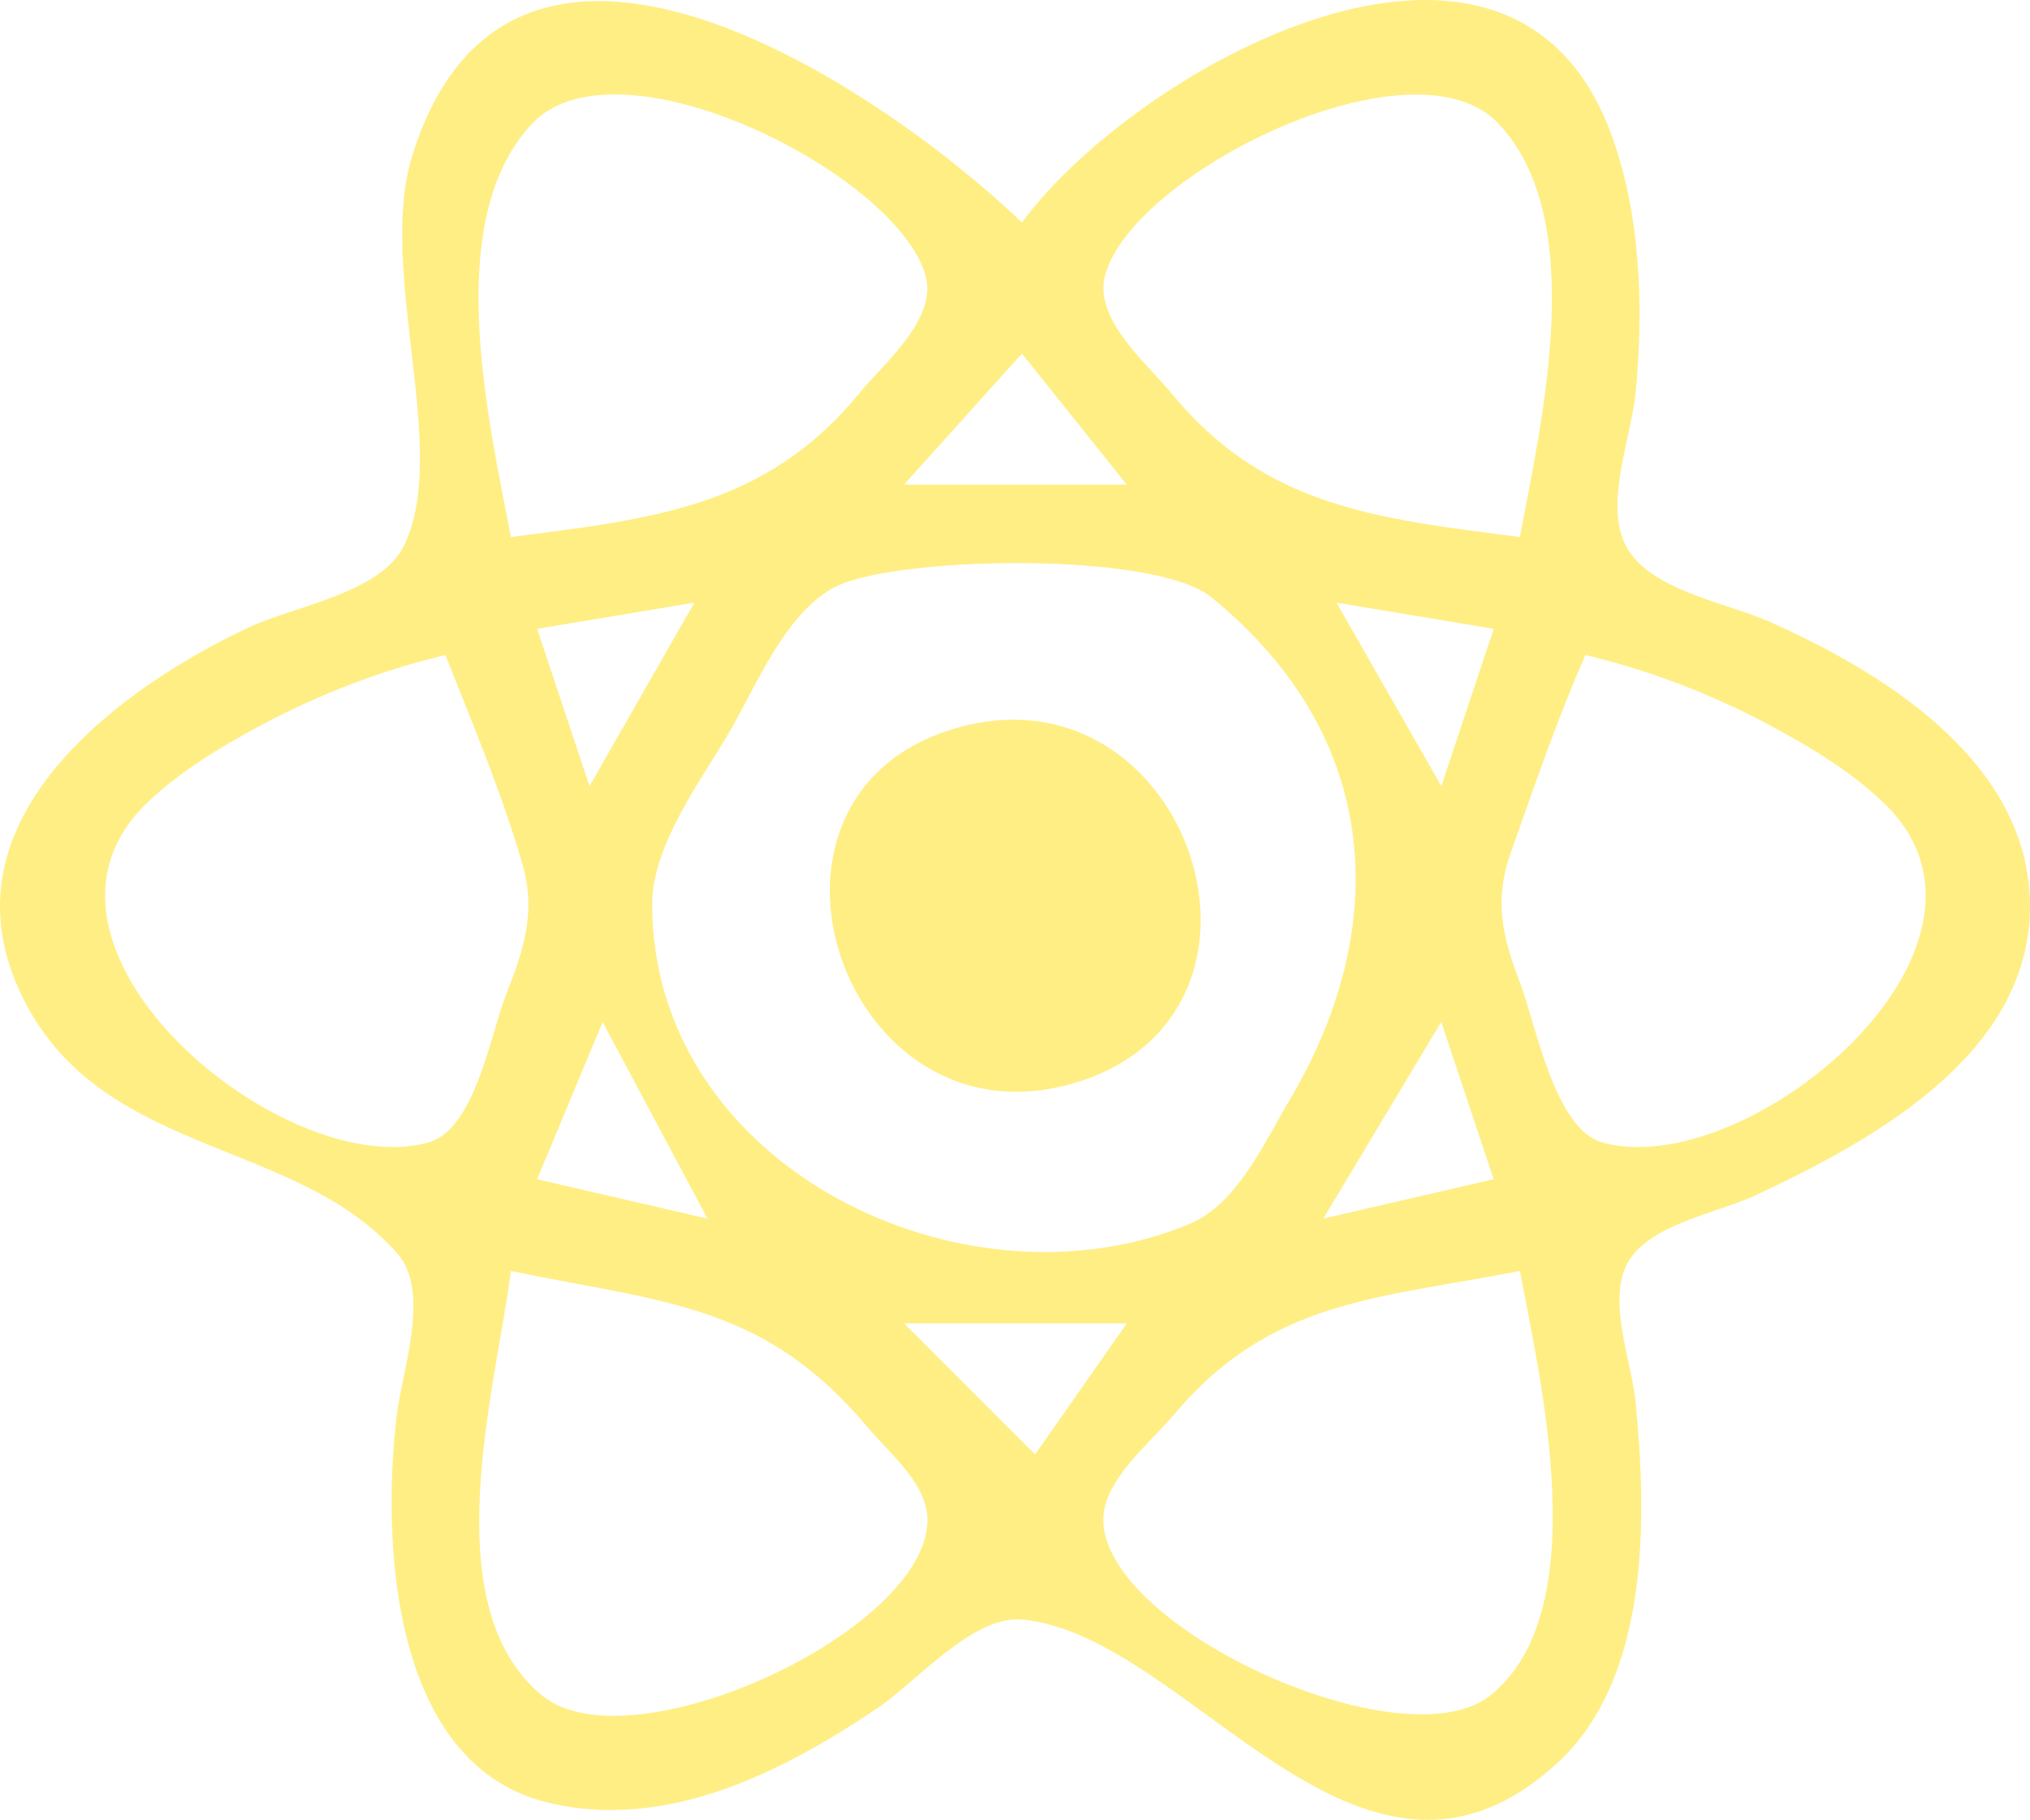
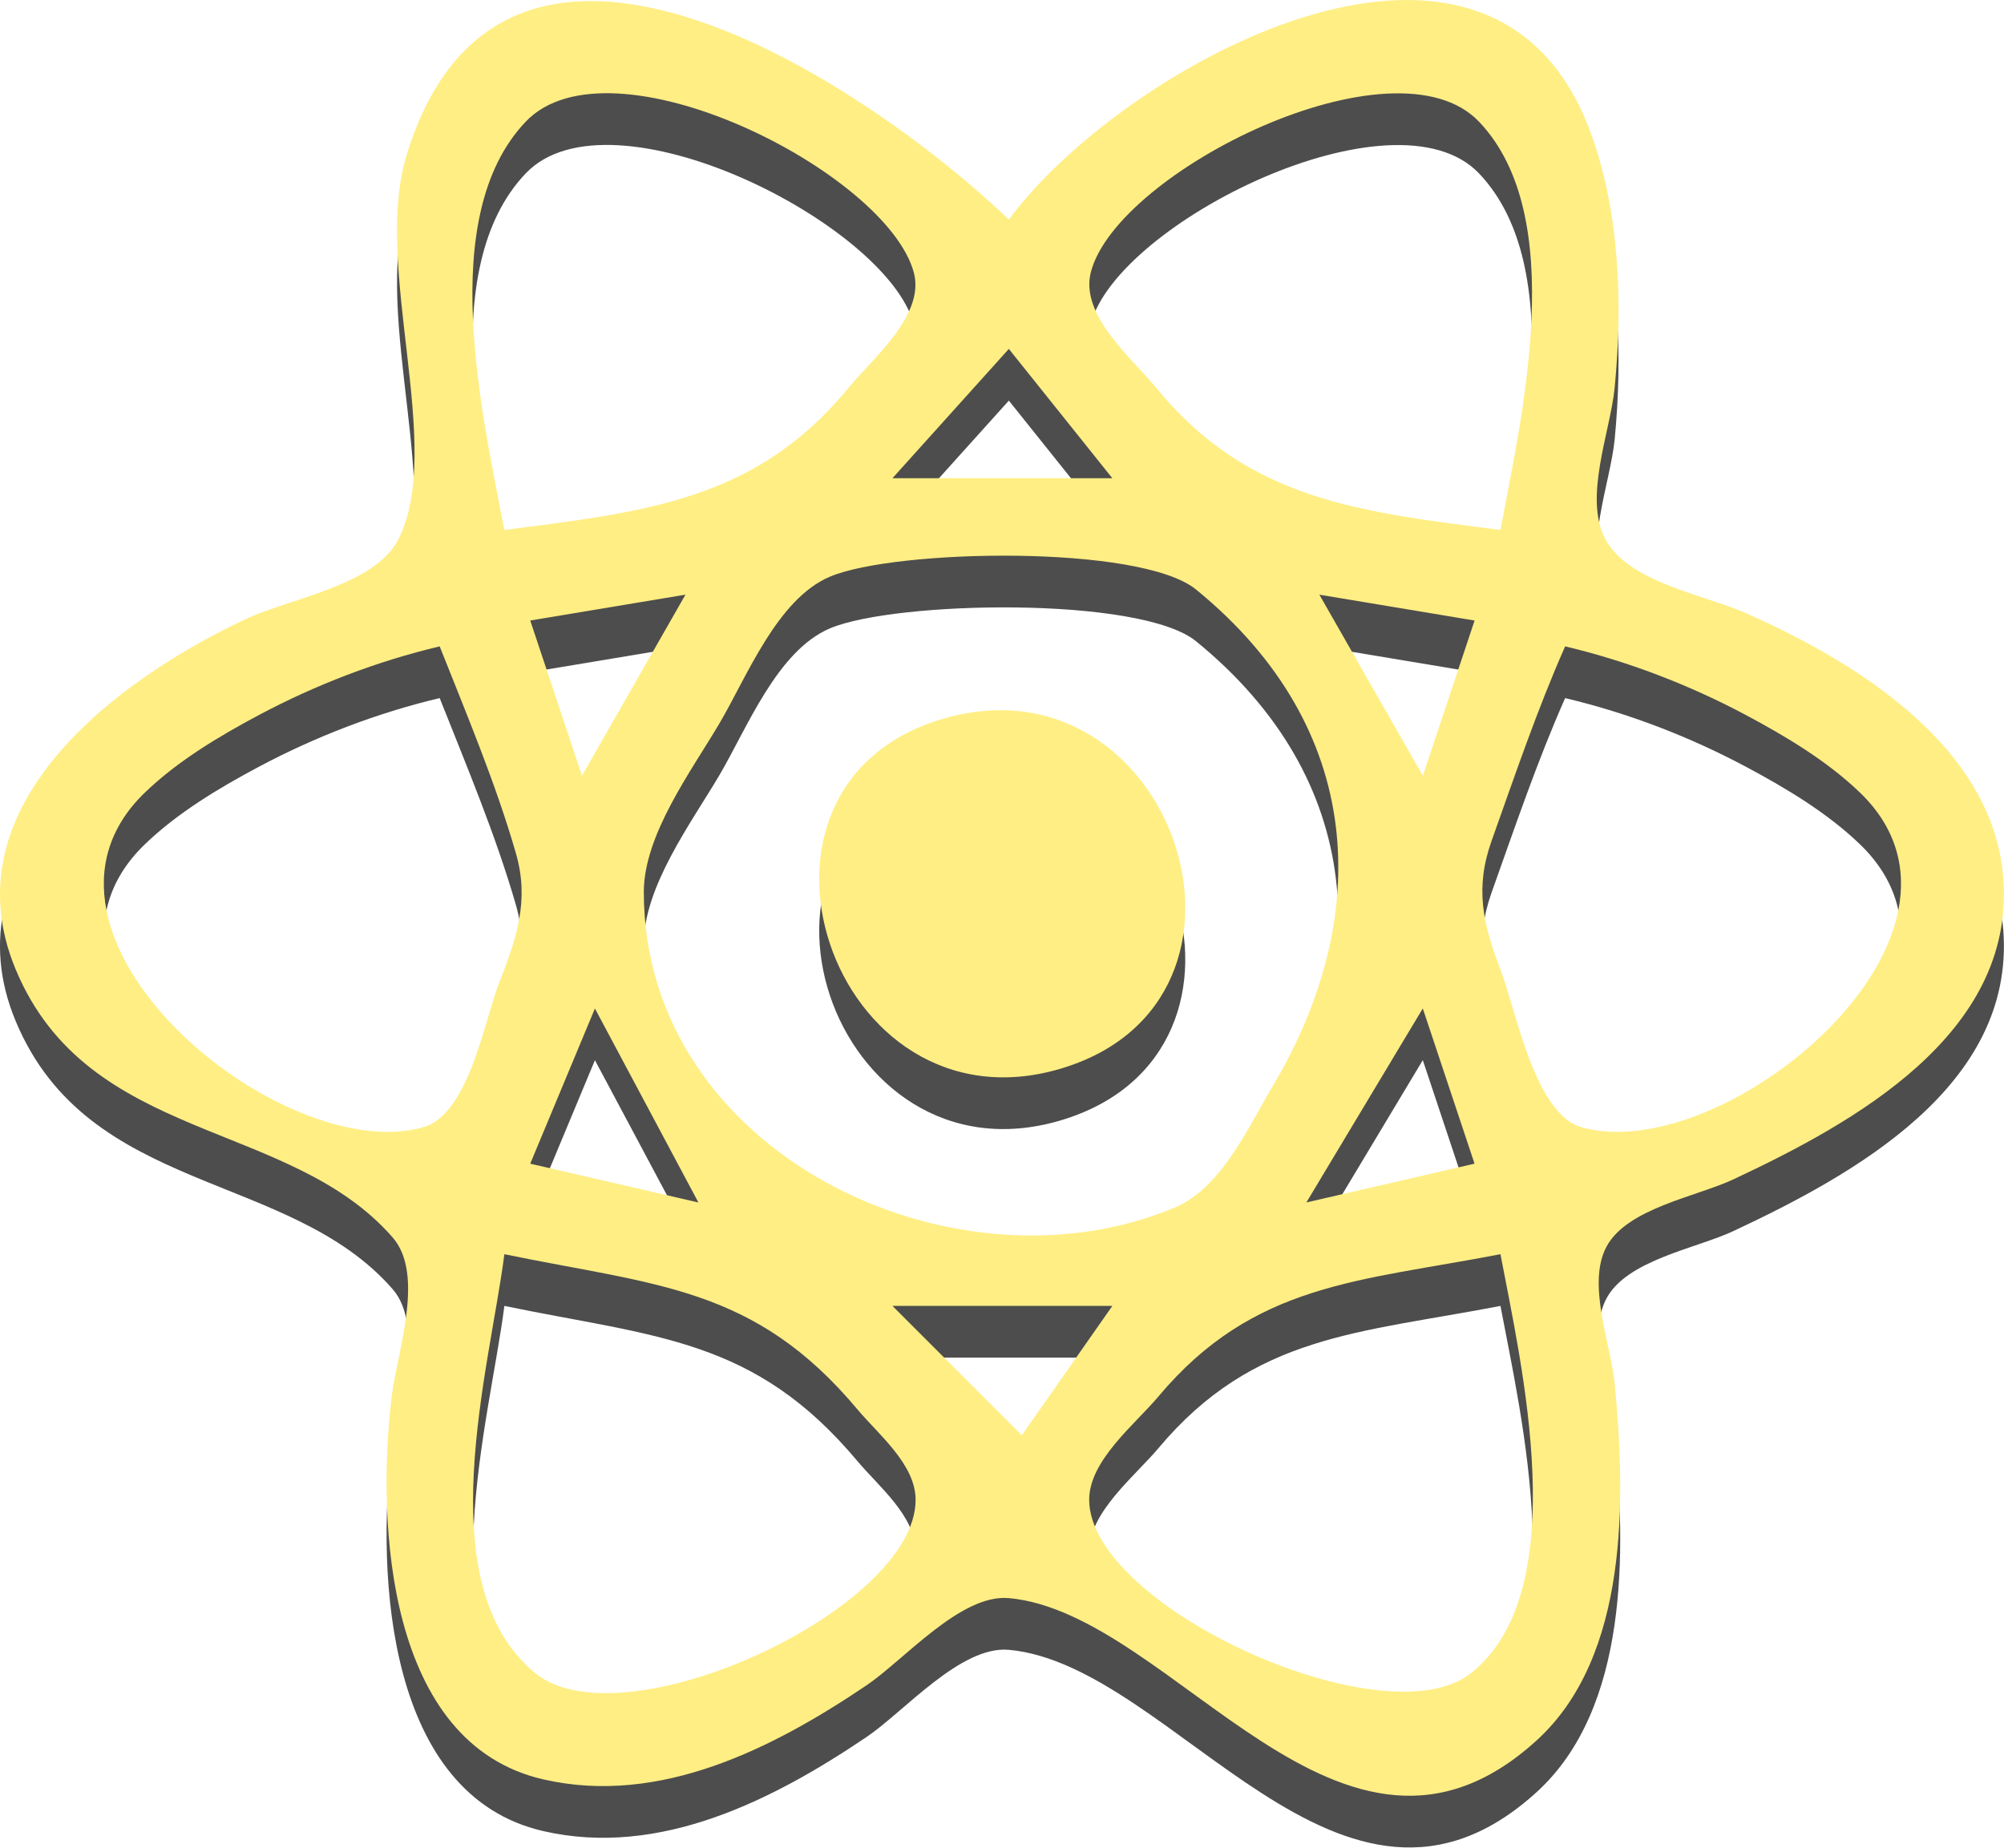
- <svg xmlns="http://www.w3.org/2000/svg" width="40.988mm" height="36.738mm" viewBox="0 0 40.988 36.738" version="1.1" id="svg8">
+ <svg xmlns="http://www.w3.org/2000/svg" width="40.988mm" height="37.796mm" viewBox="0 0 40.988 37.796" version="1.1" id="svg8">
  <defs id="defs2" />
-   <g id="layer1" transform="translate(-1763.765,-148.3414)">
-     <path style="fill:#ffee84;stroke:none;stroke-width:0.265;fill-opacity:1" d="m 1784.4,152.833 c -2.91,-2.783 -10.345,-7.755 -12.318,-1.323 -0.705,2.296 0.787,5.971 -0.169,7.864 -0.478,0.947 -2.234,1.214 -3.123,1.632 -2.638,1.24 -6.106,3.818 -4.702,7.173 1.488,3.558 5.591,3.049 7.707,5.477 0.669,0.767 0.088,2.357 -0.019,3.255 -0.313,2.62 -0.094,7.099 3.099,7.833 2.385,0.549 4.705,-0.636 6.615,-1.925 0.768,-0.519 1.924,-1.872 2.91,-1.783 3.381,0.307 6.805,6.539 10.791,2.914 1.897,-1.725 1.825,-4.963 1.599,-7.304 -0.078,-0.805 -0.576,-2.037 -0.167,-2.8 0.421,-0.787 1.841,-1.023 2.593,-1.376 2.46,-1.153 5.753,-2.966 5.524,-6.143 -0.195,-2.717 -3.017,-4.445 -5.26,-5.44 -0.853,-0.379 -2.4,-0.626 -2.879,-1.513 -0.457,-0.846 0.102,-2.205 0.189,-3.102 0.167,-1.721 0.103,-3.66 -0.519,-5.291 -2.08,-5.464 -9.598,-1.236 -11.872,1.852 m -10.319,6.35 c -0.436,-2.312 -1.421,-6.4 0.437,-8.352 1.734,-1.822 7.382,1.024 7.938,3.084 0.236,0.873 -0.845,1.762 -1.333,2.358 -1.895,2.313 -4.172,2.54 -7.042,2.91 m 20.373,0 c -2.87,-0.371 -5.147,-0.597 -7.042,-2.91 -0.496,-0.606 -1.567,-1.485 -1.333,-2.371 0.542,-2.061 6.214,-4.882 7.938,-3.071 1.848,1.941 0.867,6.045 0.437,8.352 m -10.054,-3.704 2.117,2.646 h -4.498 l 2.381,-2.646 m -3.655,4.658 c 1.337,-0.563 6.348,-0.662 7.484,0.265 3.473,2.832 3.627,6.697 1.568,10.159 -0.501,0.841 -1.048,2.084 -2.006,2.486 -4.526,1.899 -10.857,-1.121 -10.857,-6.455 0,-1.171 0.967,-2.47 1.54,-3.44 0.566,-0.956 1.184,-2.558 2.271,-3.015 m -2.959,0.37 -2.117,3.704 -1.058,-3.175 3.175,-0.529 m 16.14,0.529 -1.058,3.175 -2.117,-3.704 3.175,0.529 m -21.167,0.529 c 0.546,1.378 1.149,2.808 1.559,4.233 0.28,0.973 0.014,1.734 -0.342,2.646 -0.306,0.784 -0.624,2.698 -1.555,2.96 -2.926,0.823 -8.681,-3.957 -5.697,-6.843 0.667,-0.645 1.516,-1.154 2.331,-1.588 1.163,-0.62 2.424,-1.105 3.704,-1.408 m 23.019,0 c 1.28,0.303 2.542,0.788 3.704,1.408 0.815,0.435 1.664,0.943 2.331,1.588 2.984,2.885 -2.771,7.666 -5.697,6.843 -0.963,-0.271 -1.345,-2.404 -1.66,-3.224 -0.362,-0.944 -0.528,-1.67 -0.179,-2.646 0.472,-1.323 0.932,-2.685 1.501,-3.969 m -12.7,1.474 c -4.719,1.354 -2.306,8.556 2.38,7.166 4.705,-1.395 2.306,-8.511 -2.38,-7.166 m -7.144,5.934 2.117,3.969 -3.44,-0.794 1.323,-3.175 m 16.933,0 1.058,3.175 -3.44,0.794 2.381,-3.969 m -18.785,5.027 c 3.109,0.641 5.113,0.655 7.222,3.175 0.425,0.508 1.191,1.125 1.19,1.851 0,2.241 -5.988,5.009 -7.778,3.546 -2.216,-1.812 -0.93,-6.235 -0.633,-8.572 m 20.373,0 c 0.417,2.216 1.528,6.88 -0.603,8.572 -1.755,1.394 -7.805,-1.355 -7.809,-3.549 0,-0.805 0.944,-1.548 1.417,-2.113 1.955,-2.331 4.115,-2.352 6.995,-2.91 m -7.938,1.058 -1.852,2.646 -2.646,-2.646 z" id="path5342" />
+   <g id="layer1" transform="translate(-1763.765,-147.283)">
+     <path style="fill:#4d4d4d;fill-opacity:1;stroke:none;stroke-width:0.265" d="m 1784.4,152.833 c -2.91,-2.783 -10.345,-7.755 -12.318,-1.323 -0.705,2.296 0.787,5.971 -0.169,7.864 -0.478,0.947 -2.234,1.214 -3.123,1.632 -2.638,1.24 -6.106,3.818 -4.702,7.173 1.488,3.558 5.591,3.049 7.707,5.477 0.669,0.767 0.088,2.357 -0.019,3.255 -0.313,2.62 -0.094,7.099 3.099,7.833 2.385,0.549 4.705,-0.636 6.615,-1.925 0.768,-0.519 1.924,-1.872 2.91,-1.783 3.381,0.307 6.805,6.539 10.791,2.914 1.897,-1.725 1.825,-4.963 1.599,-7.304 -0.078,-0.805 -0.576,-2.037 -0.167,-2.8 0.421,-0.787 1.841,-1.023 2.593,-1.376 2.46,-1.153 5.753,-2.966 5.524,-6.143 -0.195,-2.717 -3.017,-4.445 -5.26,-5.44 -0.853,-0.379 -2.4,-0.626 -2.879,-1.513 -0.457,-0.846 0.102,-2.205 0.189,-3.102 0.167,-1.721 0.103,-3.66 -0.519,-5.291 -2.08,-5.464 -9.598,-1.236 -11.872,1.852 m -10.319,6.35 c -0.436,-2.312 -1.421,-6.4 0.437,-8.352 1.734,-1.822 7.382,1.024 7.938,3.084 0.236,0.873 -0.845,1.762 -1.333,2.358 -1.895,2.313 -4.172,2.54 -7.042,2.91 m 20.373,0 c -2.87,-0.371 -5.147,-0.597 -7.042,-2.91 -0.496,-0.606 -1.567,-1.485 -1.333,-2.371 0.542,-2.061 6.214,-4.882 7.938,-3.071 1.848,1.941 0.867,6.045 0.437,8.352 m -10.054,-3.704 2.117,2.646 h -4.498 l 2.381,-2.646 m -3.655,4.658 c 1.337,-0.563 6.348,-0.662 7.484,0.265 3.473,2.832 3.627,6.697 1.568,10.159 -0.501,0.841 -1.048,2.084 -2.006,2.486 -4.526,1.899 -10.857,-1.121 -10.857,-6.455 0,-1.171 0.967,-2.47 1.54,-3.44 0.566,-0.956 1.184,-2.558 2.271,-3.015 m -2.959,0.37 -2.117,3.704 -1.058,-3.175 3.175,-0.529 m 16.14,0.529 -1.058,3.175 -2.117,-3.704 3.175,0.529 m -21.167,0.529 c 0.546,1.378 1.149,2.808 1.559,4.233 0.28,0.973 0.014,1.734 -0.342,2.646 -0.306,0.784 -0.624,2.698 -1.555,2.96 -2.926,0.823 -8.681,-3.957 -5.697,-6.843 0.667,-0.645 1.516,-1.154 2.331,-1.588 1.163,-0.62 2.424,-1.105 3.704,-1.408 m 23.019,0 c 1.28,0.303 2.542,0.788 3.704,1.408 0.815,0.435 1.664,0.943 2.331,1.588 2.984,2.885 -2.771,7.666 -5.697,6.843 -0.963,-0.271 -1.345,-2.404 -1.66,-3.224 -0.362,-0.944 -0.528,-1.67 -0.179,-2.646 0.472,-1.323 0.932,-2.685 1.501,-3.969 m -12.7,1.474 c -4.719,1.354 -2.306,8.556 2.38,7.166 4.705,-1.395 2.306,-8.511 -2.38,-7.166 m -7.144,5.934 2.117,3.969 -3.44,-0.794 1.323,-3.175 m 16.933,0 1.058,3.175 -3.44,0.794 2.381,-3.969 m -18.785,5.027 c 3.109,0.641 5.113,0.655 7.222,3.175 0.425,0.508 1.191,1.125 1.19,1.851 0,2.241 -5.988,5.009 -7.778,3.546 -2.216,-1.812 -0.93,-6.235 -0.633,-8.572 m 20.373,0 c 0.417,2.216 1.528,6.88 -0.603,8.572 -1.755,1.394 -7.805,-1.355 -7.809,-3.549 0,-0.805 0.944,-1.548 1.417,-2.113 1.955,-2.331 4.115,-2.352 6.995,-2.91 m -7.938,1.058 -1.852,2.646 -2.646,-2.646 z" id="path5342" />
+     <path style="fill:#ffee84;fill-opacity:1;stroke:none;stroke-width:0.265" d="m 1784.4,151.775 c -2.91,-2.783 -10.345,-7.755 -12.318,-1.323 -0.705,2.296 0.787,5.971 -0.169,7.864 -0.478,0.947 -2.234,1.214 -3.123,1.632 -2.638,1.24 -6.106,3.818 -4.702,7.173 1.488,3.558 5.591,3.049 7.707,5.477 0.669,0.767 0.088,2.357 -0.019,3.255 -0.313,2.62 -0.094,7.099 3.099,7.833 2.385,0.549 4.705,-0.636 6.615,-1.925 0.768,-0.519 1.924,-1.872 2.91,-1.783 3.381,0.307 6.805,6.539 10.791,2.914 1.897,-1.725 1.825,-4.963 1.599,-7.304 -0.078,-0.805 -0.576,-2.037 -0.167,-2.8 0.421,-0.787 1.841,-1.023 2.593,-1.376 2.46,-1.153 5.753,-2.966 5.524,-6.143 -0.195,-2.717 -3.017,-4.445 -5.26,-5.44 -0.853,-0.379 -2.4,-0.626 -2.879,-1.513 -0.457,-0.846 0.102,-2.205 0.189,-3.102 0.167,-1.721 0.103,-3.66 -0.519,-5.291 -2.08,-5.464 -9.598,-1.236 -11.872,1.852 m -10.319,6.35 c -0.436,-2.312 -1.421,-6.4 0.437,-8.352 1.734,-1.822 7.382,1.024 7.938,3.084 0.236,0.873 -0.845,1.762 -1.333,2.358 -1.895,2.313 -4.172,2.54 -7.042,2.91 m 20.373,0 c -2.87,-0.371 -5.147,-0.597 -7.042,-2.91 -0.496,-0.606 -1.567,-1.485 -1.333,-2.371 0.542,-2.061 6.214,-4.882 7.938,-3.071 1.848,1.941 0.867,6.045 0.437,8.352 m -10.054,-3.704 2.117,2.646 h -4.498 l 2.381,-2.646 m -3.655,4.658 c 1.337,-0.563 6.348,-0.662 7.484,0.265 3.473,2.832 3.627,6.697 1.568,10.159 -0.501,0.841 -1.048,2.084 -2.006,2.486 -4.526,1.899 -10.857,-1.121 -10.857,-6.455 0,-1.171 0.967,-2.47 1.54,-3.44 0.566,-0.956 1.184,-2.558 2.271,-3.015 m -2.959,0.37 -2.117,3.704 -1.058,-3.175 3.175,-0.529 m 16.14,0.529 -1.058,3.175 -2.117,-3.704 3.175,0.529 m -21.167,0.529 c 0.546,1.378 1.149,2.808 1.559,4.233 0.28,0.973 0.014,1.734 -0.342,2.646 -0.306,0.784 -0.624,2.698 -1.555,2.96 -2.926,0.823 -8.681,-3.957 -5.697,-6.843 0.667,-0.645 1.516,-1.154 2.331,-1.588 1.163,-0.62 2.424,-1.105 3.704,-1.408 m 23.019,0 c 1.28,0.303 2.542,0.788 3.704,1.408 0.815,0.435 1.664,0.943 2.331,1.588 2.984,2.885 -2.771,7.666 -5.697,6.843 -0.963,-0.271 -1.345,-2.404 -1.66,-3.224 -0.362,-0.944 -0.528,-1.67 -0.179,-2.646 0.472,-1.323 0.932,-2.685 1.501,-3.969 m -12.7,1.474 c -4.719,1.354 -2.306,8.556 2.38,7.166 4.705,-1.395 2.306,-8.511 -2.38,-7.166 m -7.144,5.934 2.117,3.969 -3.44,-0.794 1.323,-3.175 m 16.933,0 1.058,3.175 -3.44,0.794 2.381,-3.969 m -18.785,5.027 c 3.109,0.641 5.113,0.655 7.222,3.175 0.425,0.508 1.191,1.125 1.19,1.851 0,2.241 -5.988,5.009 -7.778,3.546 -2.216,-1.812 -0.93,-6.235 -0.633,-8.572 m 20.373,0 c 0.417,2.216 1.528,6.88 -0.603,8.572 -1.755,1.394 -7.805,-1.355 -7.809,-3.549 0,-0.805 0.944,-1.548 1.417,-2.113 1.955,-2.331 4.115,-2.352 6.995,-2.91 m -7.938,1.058 -1.852,2.646 -2.646,-2.646 z" id="path5342-3" />
  </g>
</svg>
